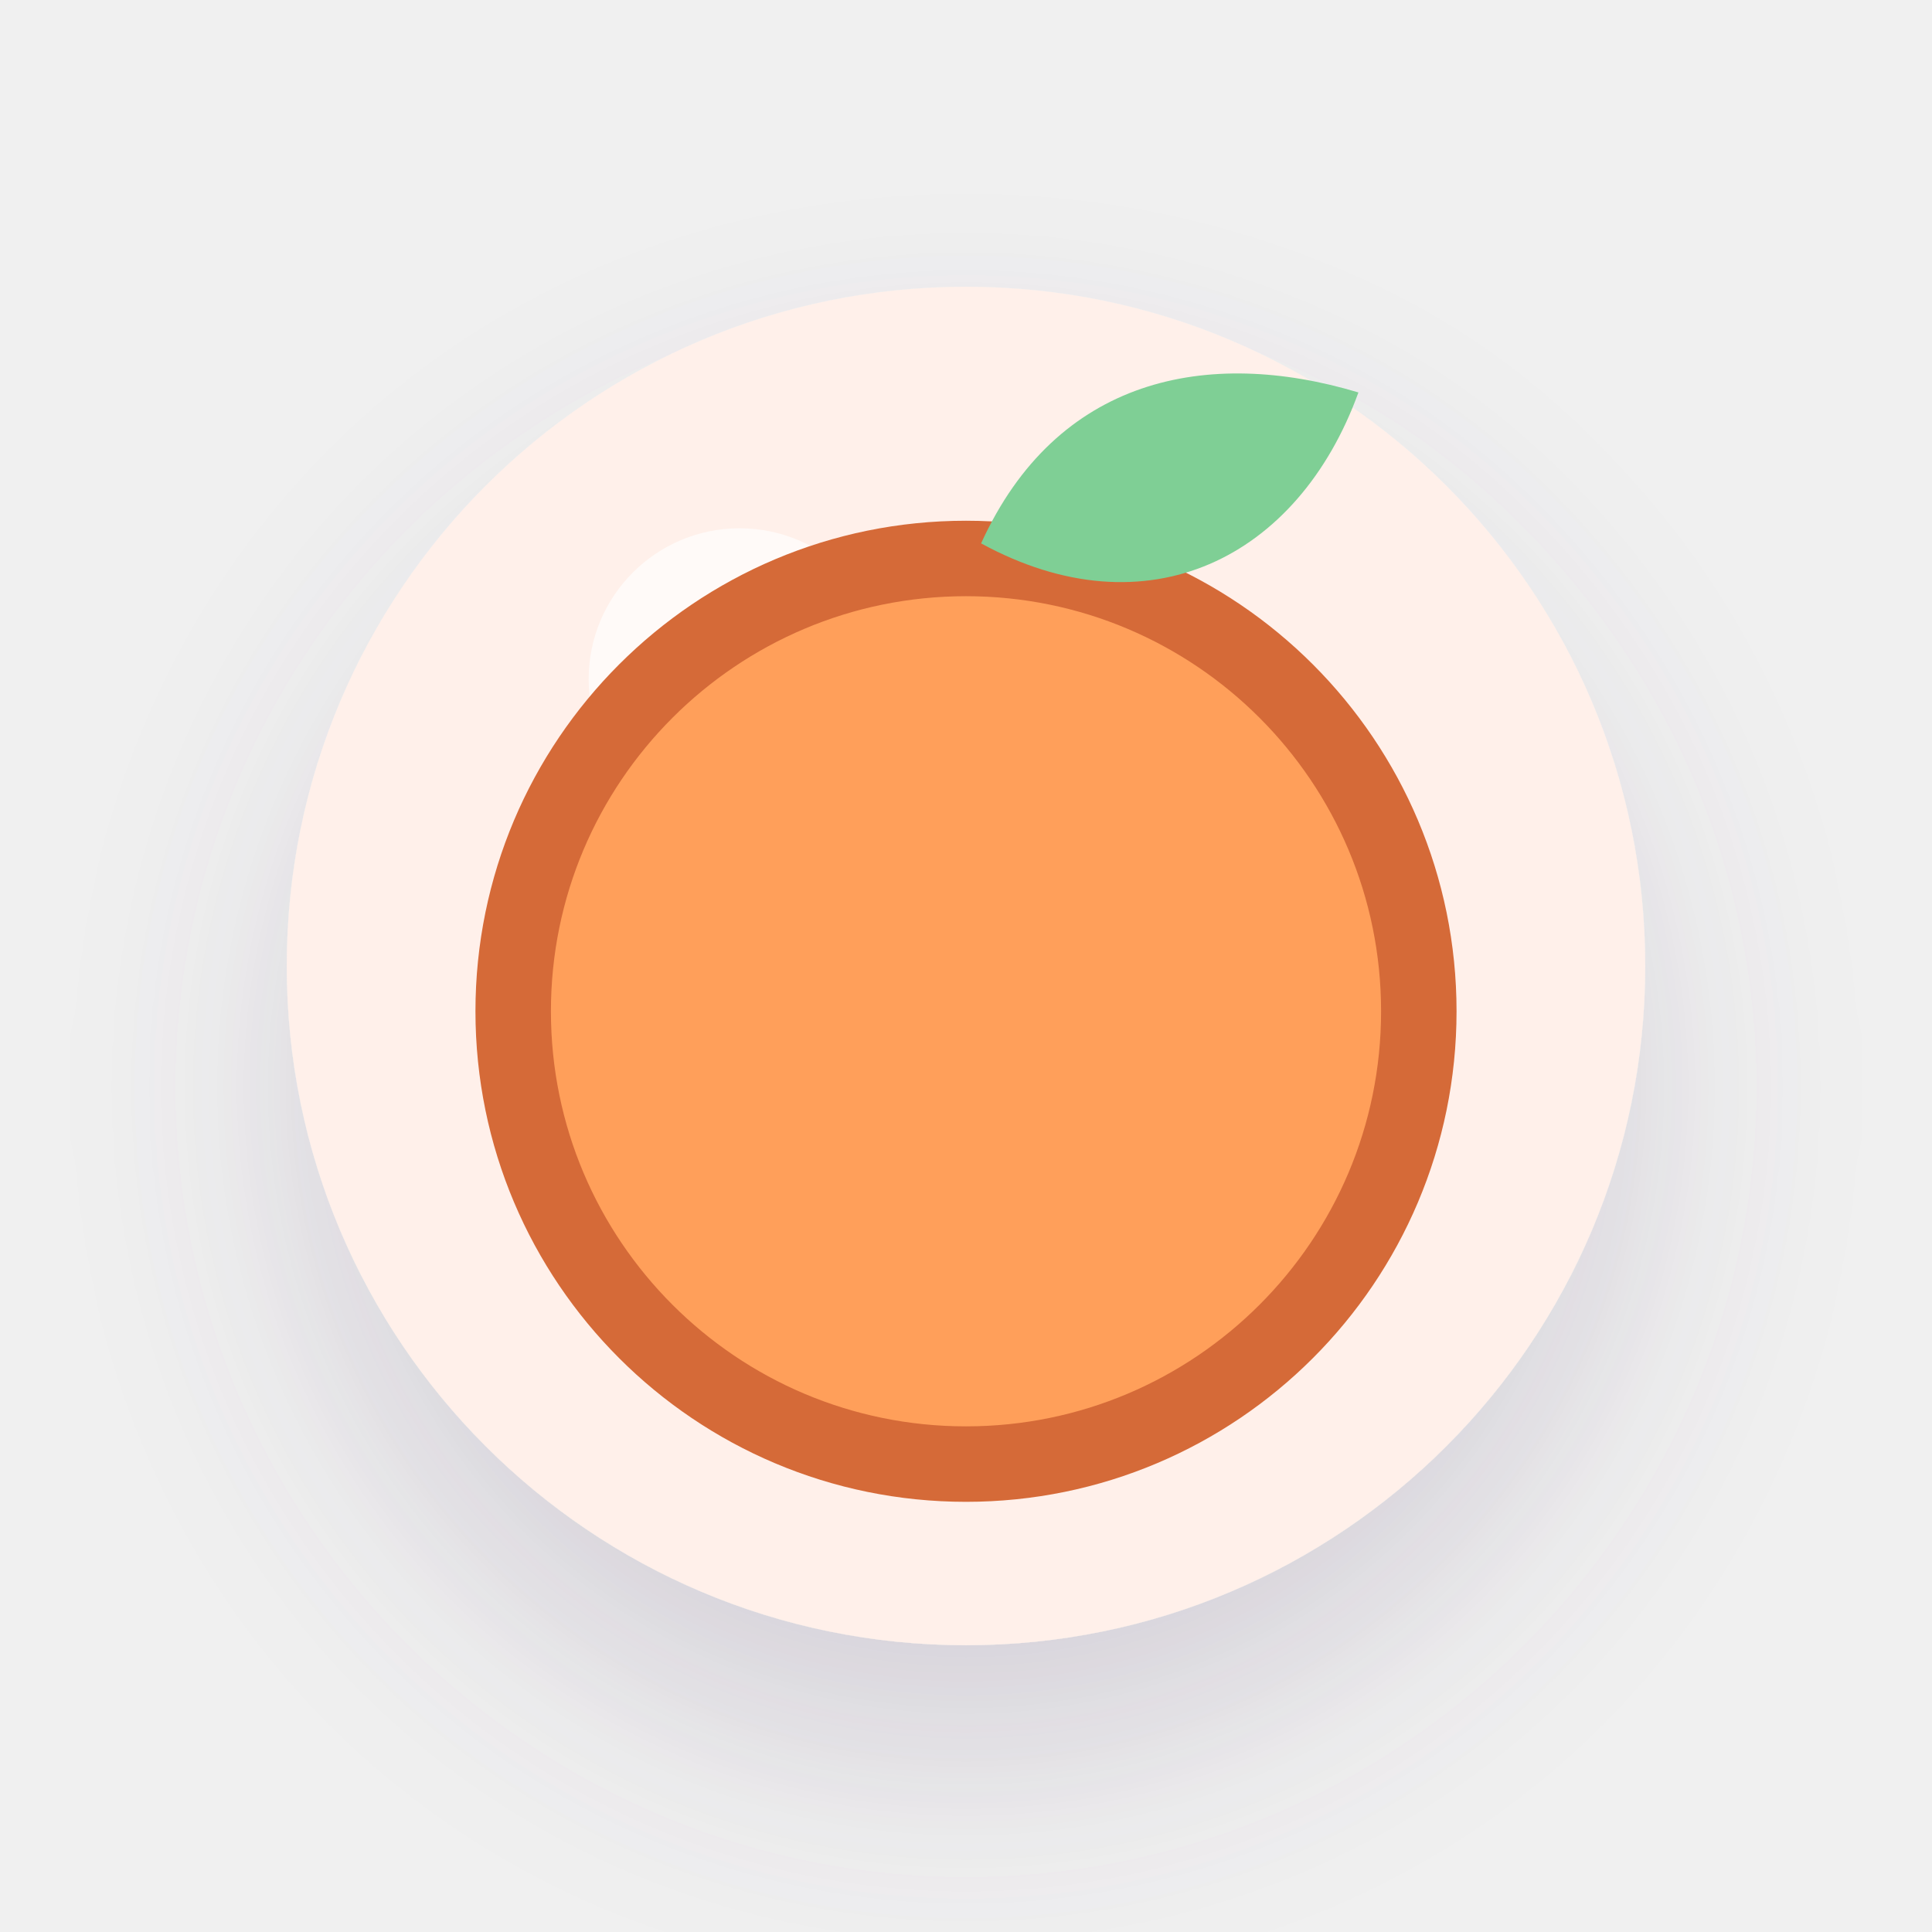
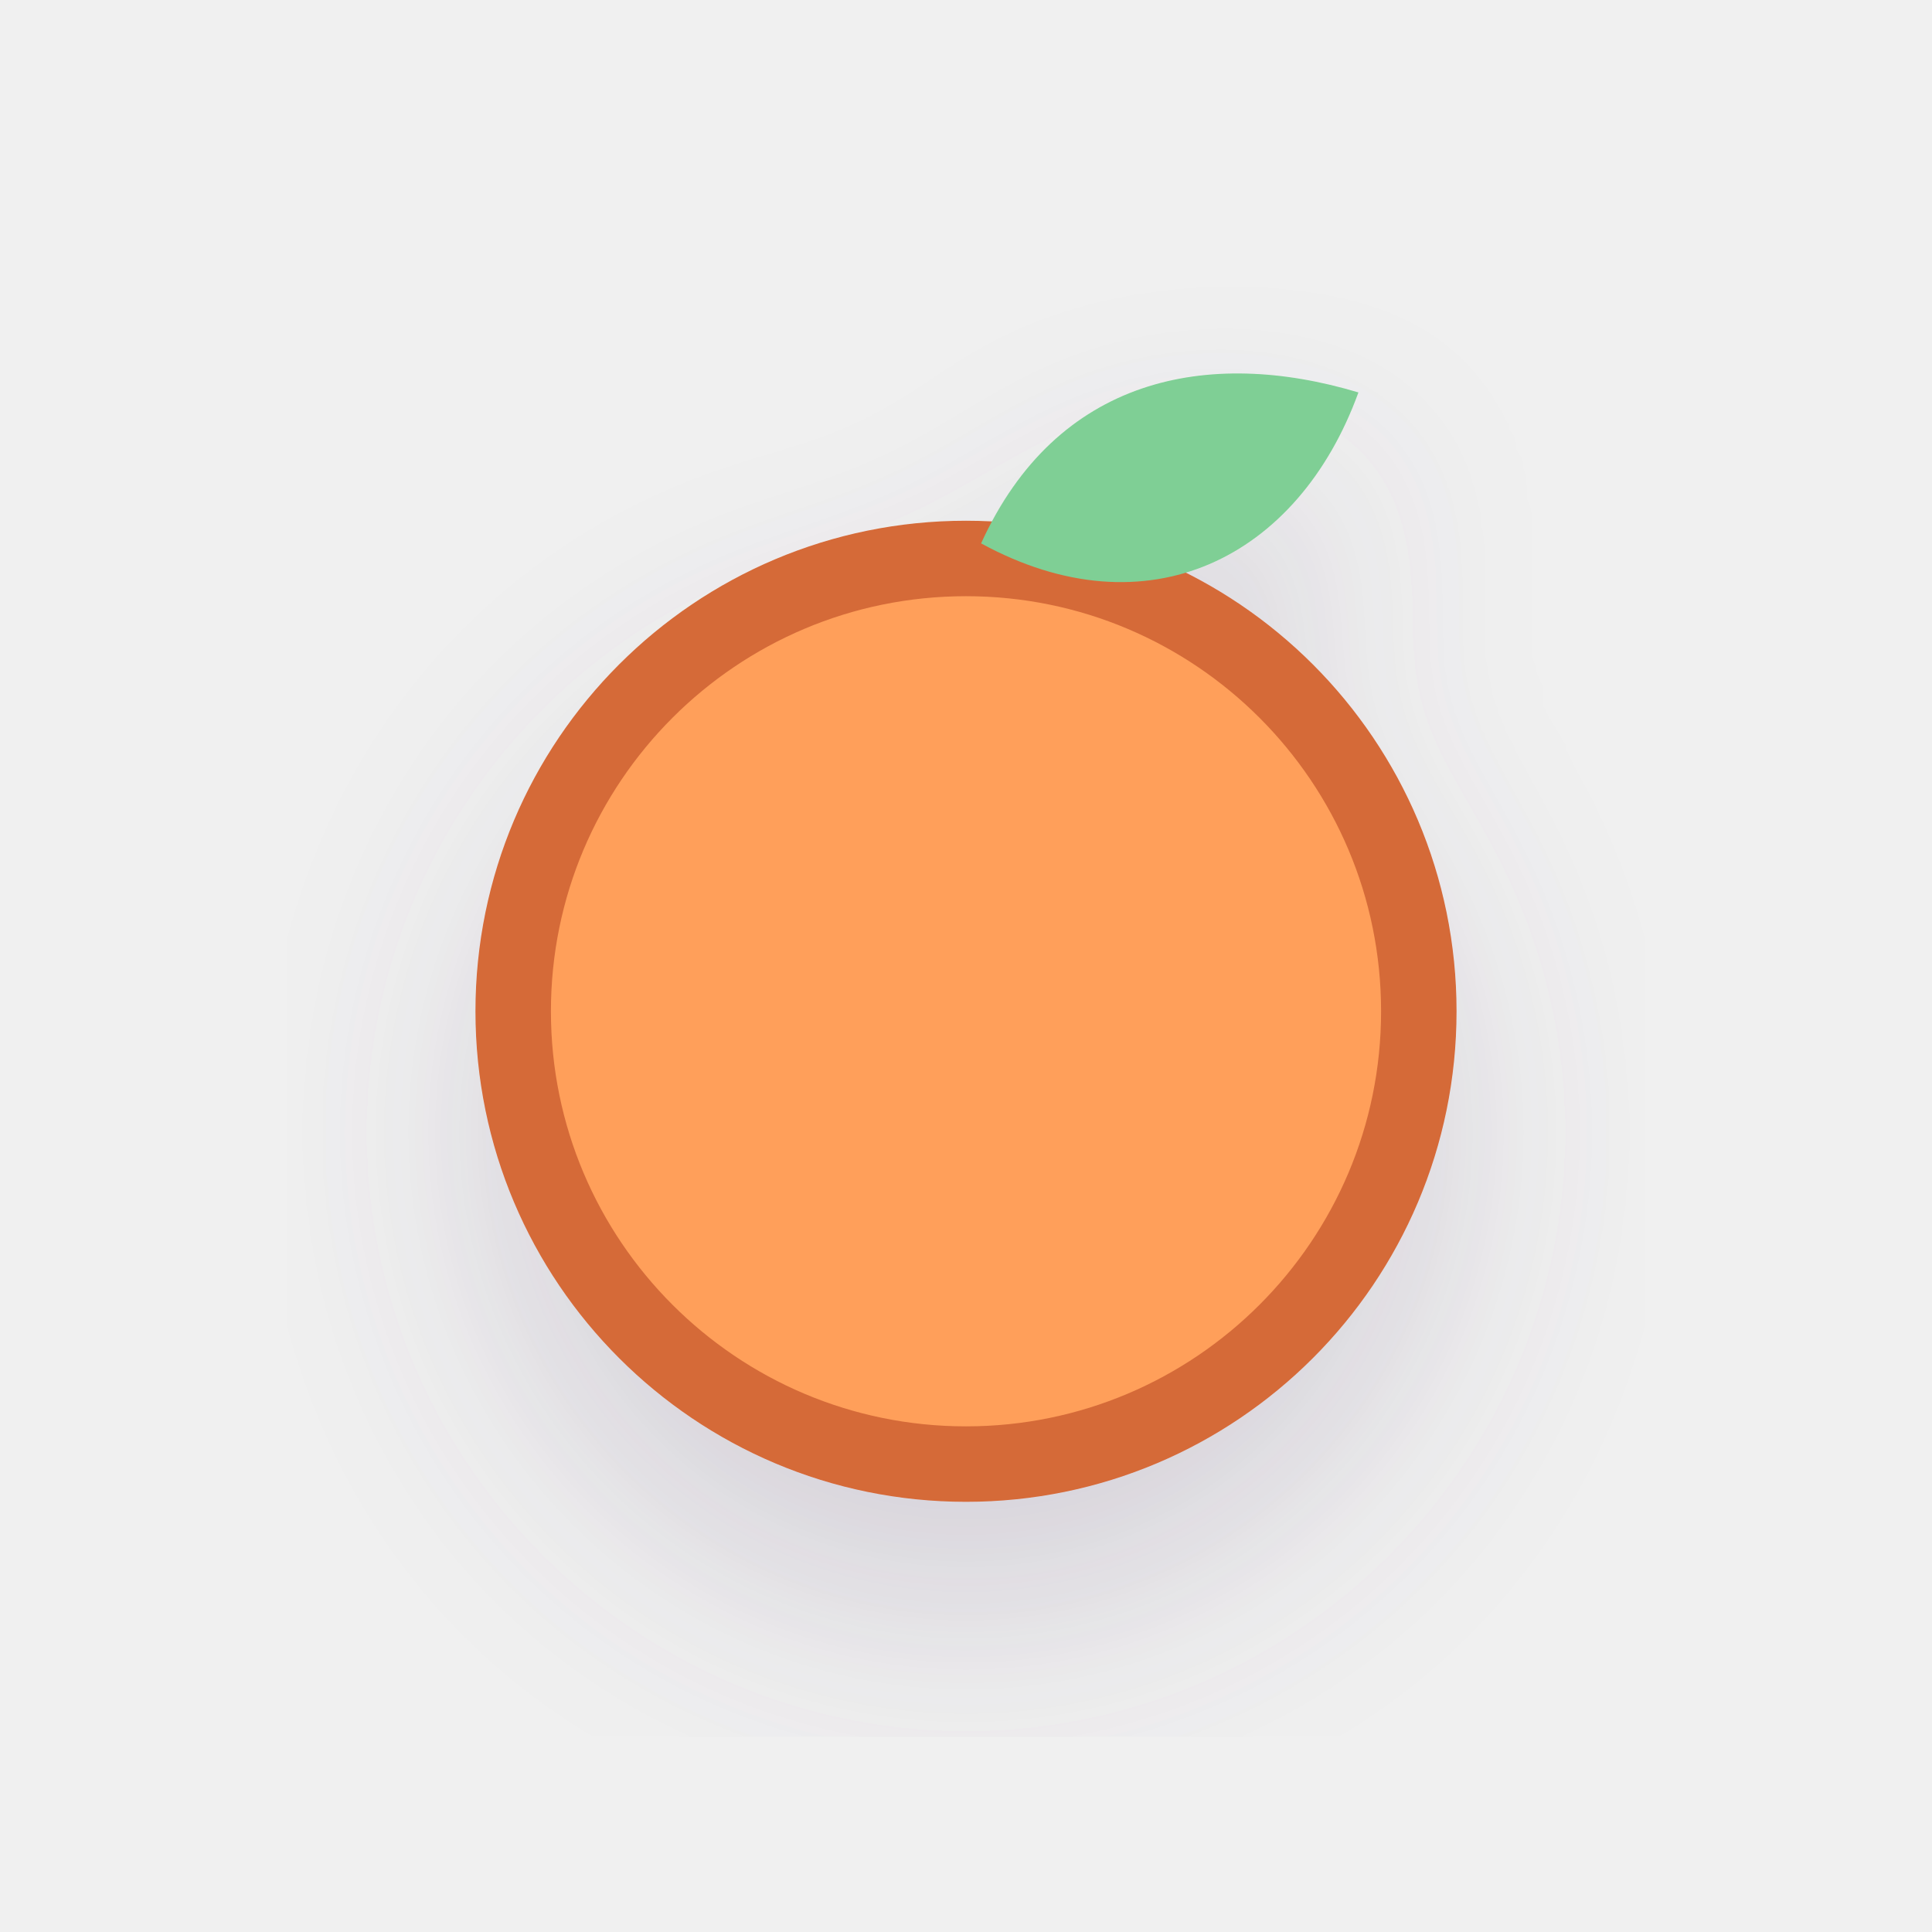
<svg xmlns="http://www.w3.org/2000/svg" viewBox="0 0 128 128">
  <defs>
    <linearGradient id="g" x1="18" y1="16" x2="108" y2="112">
      <stop offset="0" stop-color="#fff0ea" />
      <stop offset=".58" stop-color="#ff9f8f" />
      <stop offset="1" stop-color="#d96557" />
    </linearGradient>
    <filter id="shadow" x="-25%" y="-25%" width="150%" height="150%">
      <feDropShadow dx="0" dy="8" stdDeviation="7" flood-color="#66577d" flood-opacity=".18" />
    </filter>
  </defs>
  <rect width="128" height="128" rx="32" fill="none" />
  <g filter="url(#shadow)">
-     <circle cx="64" cy="64" r="45" fill="url(#g)" />
-     <circle cx="49" cy="45" r="10" fill="#fff" opacity=".65" />
    <circle cx="64" cy="67" r="30" fill="#ff9f5a" stroke="#d56a38" stroke-width="5" />
    <path d="M65 36c5-11 15-13 25-10-4 11-14 16-25 10Z" fill="#7fcf95" />
  </g>
</svg>
